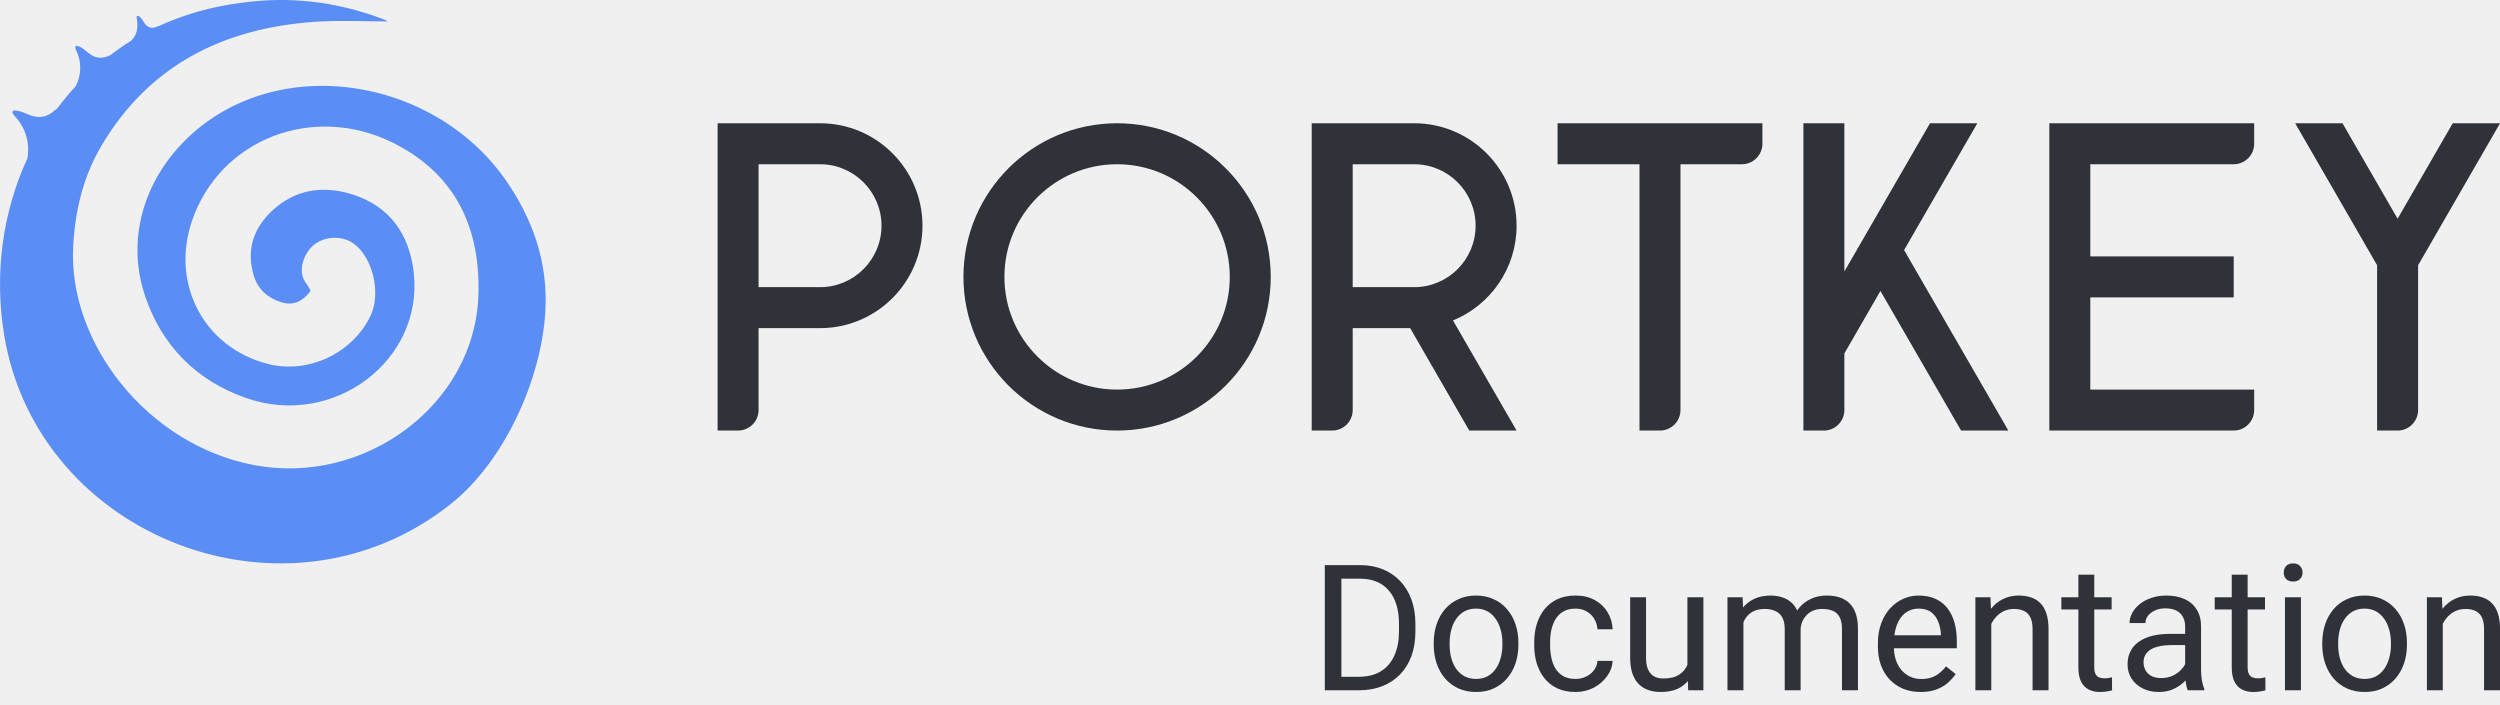
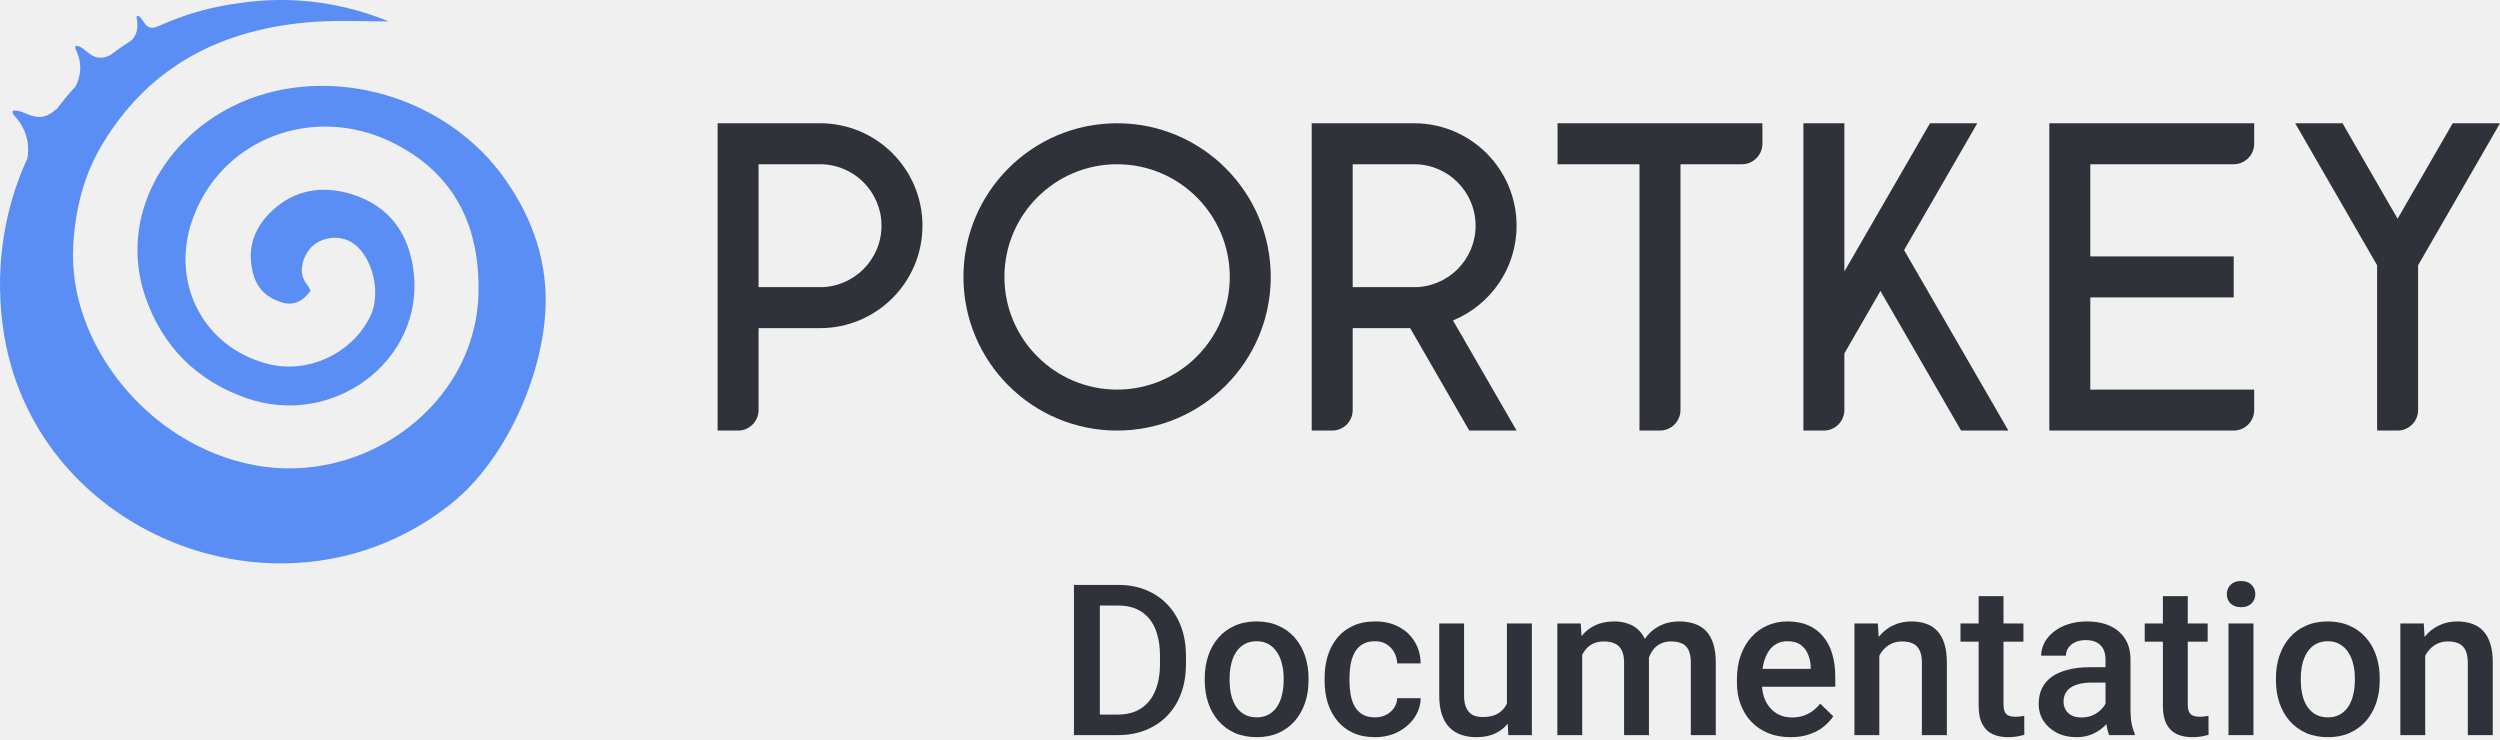
- <svg xmlns="http://www.w3.org/2000/svg" width="142" height="40" viewBox="0 0 142 40" fill="none">
-   <path d="M63.451 9.329C66.983 9.329 69.851 12.197 69.851 15.729C69.851 19.26 66.983 22.129 63.451 22.129C59.919 22.129 57.051 19.26 57.051 15.729C57.051 12.197 59.919 9.329 63.451 9.329ZM63.451 7.001C58.633 7.001 54.724 10.911 54.724 15.729C54.724 20.546 58.633 24.456 63.451 24.456C68.268 24.456 72.178 20.546 72.178 15.729C72.178 10.911 68.268 7.001 63.451 7.001Z" fill="#2F3239" />
-   <path d="M126.875 9.329C127.515 9.329 128.038 8.805 128.038 8.165V7.001H116.402V24.456H126.875C127.515 24.456 128.038 23.932 128.038 23.292V22.129H118.729V16.892H126.875V14.565H118.729V9.329H126.875Z" fill="#2F3239" />
-   <path d="M95.451 7.001H88.469V9.329H93.123V24.456H94.287C94.927 24.456 95.451 23.932 95.451 23.292V9.329H98.942C99.582 9.329 100.105 8.805 100.105 8.165V7.001H95.451Z" fill="#2F3239" />
-   <path d="M46.578 7.001H40.76V24.456H41.923C42.563 24.456 43.087 23.932 43.087 23.292V18.638H46.578C49.79 18.638 52.396 16.031 52.396 12.82C52.396 9.608 49.79 7.001 46.578 7.001ZM46.578 16.311H43.087V9.329H46.578C48.504 9.329 50.069 10.894 50.069 12.82C50.069 14.745 48.504 16.311 46.578 16.311Z" fill="#2F3239" />
-   <path d="M86.142 12.82C86.142 9.608 83.535 7.001 80.324 7.001H74.505V24.456H75.669C76.309 24.456 76.833 23.932 76.833 23.292V18.638H80.097L83.454 24.456H86.142L82.529 18.201C84.647 17.335 86.142 15.252 86.142 12.82ZM76.833 9.329H80.324C82.249 9.329 83.814 10.894 83.814 12.82C83.814 14.745 82.249 16.311 80.324 16.311H76.833V9.329Z" fill="#2F3239" />
-   <path d="M111.387 24.456H114.075L108.152 14.204L112.312 7.001H109.624L104.76 15.42V7.001H102.433V24.456H103.596C104.236 24.456 104.76 23.932 104.76 23.292V20.075L106.808 16.526L111.387 24.45V24.456Z" fill="#2F3239" />
-   <path d="M142.002 7.001H139.314L136.184 12.424L133.054 7.001H130.366L135.02 15.066V24.456H136.184C136.824 24.456 137.348 23.932 137.348 23.292V15.066L142.002 7.001Z" fill="#2F3239" />
-   <path d="M13.667 5.825C9.385 7.705 6.691 12.301 8.256 16.862C9.204 19.62 11.113 21.593 13.952 22.599C18.909 24.356 24.076 20.493 23.5 15.466C23.249 13.331 22.167 11.707 19.968 11.027C18.333 10.526 16.762 10.759 15.476 11.952C14.394 12.958 13.975 14.204 14.412 15.652C14.65 16.449 15.226 16.944 16.012 17.177C16.698 17.386 17.233 17.084 17.646 16.513C17.565 16.374 17.489 16.222 17.39 16.094C16.855 15.402 17.286 14.396 17.751 13.977C18.38 13.406 19.398 13.354 20.073 13.825C21.155 14.588 21.655 16.618 21.062 17.898C20.073 20.033 17.53 21.273 15.203 20.668C11.526 19.713 9.71 16.077 10.897 12.569C12.474 7.902 17.78 5.86 22.301 8.1C25.955 9.91 27.311 13.063 27.171 16.828C26.932 23.018 20.689 27.609 14.423 26.416C8.349 25.258 3.834 19.44 4.16 13.942C4.276 11.911 4.736 10.009 5.772 8.263C8.465 3.719 12.678 1.584 17.943 1.235C19.328 1.142 20.73 1.217 22.051 1.217C21.981 1.188 21.812 1.101 21.644 1.043C19.066 0.083 16.407 -0.226 13.684 0.164C11.997 0.374 10.432 0.833 9.018 1.479C8.995 1.479 8.96 1.491 8.925 1.508C8.291 1.782 8.18 1.159 7.953 0.967C7.732 0.787 7.761 1.014 7.761 1.014C7.953 1.927 7.47 2.294 7.406 2.34C7.005 2.59 6.621 2.858 6.249 3.143C6.237 3.143 6.225 3.143 6.22 3.155C5.341 3.556 4.974 2.876 4.573 2.672C4.142 2.457 4.305 2.812 4.305 2.812C4.835 3.865 4.375 4.766 4.288 4.912C3.916 5.313 3.566 5.738 3.235 6.18C3.2 6.204 3.165 6.221 3.124 6.256C2.263 7.036 1.588 6.419 1.059 6.302C0.471 6.174 0.803 6.558 0.803 6.558C1.891 7.676 1.548 9.014 1.548 9.014C0.157 12.039 -0.343 15.536 0.238 19.044C2.153 30.582 16.343 36.033 25.641 28.598C28.66 26.183 30.755 21.534 30.976 17.689C31.133 14.954 30.289 12.476 28.73 10.236C25.425 5.47 18.822 3.562 13.661 5.825H13.667Z" fill="#5B8EF4" />
-   <path d="M138.75 35.053V39.208H137.847V33.925H138.701L138.75 35.053ZM138.535 36.366L138.159 36.351C138.162 35.99 138.216 35.656 138.32 35.35C138.424 35.041 138.571 34.773 138.76 34.545C138.949 34.317 139.173 34.141 139.434 34.017C139.697 33.89 139.989 33.827 140.308 33.827C140.568 33.827 140.802 33.863 141.011 33.934C141.219 34.003 141.396 34.113 141.543 34.266C141.693 34.419 141.807 34.618 141.885 34.862C141.963 35.103 142.002 35.398 142.002 35.746V39.208H141.094V35.736C141.094 35.459 141.053 35.238 140.972 35.072C140.89 34.903 140.771 34.781 140.615 34.706C140.459 34.628 140.267 34.589 140.039 34.589C139.814 34.589 139.609 34.636 139.424 34.73C139.242 34.825 139.084 34.955 138.95 35.121C138.82 35.287 138.717 35.477 138.643 35.692C138.571 35.904 138.535 36.128 138.535 36.366Z" fill="#2F3239" />
-   <path d="M131.904 36.625V36.513C131.904 36.132 131.96 35.778 132.07 35.453C132.181 35.124 132.34 34.839 132.549 34.598C132.757 34.354 133.009 34.165 133.306 34.032C133.602 33.895 133.934 33.827 134.302 33.827C134.673 33.827 135.007 33.895 135.303 34.032C135.602 34.165 135.856 34.354 136.064 34.598C136.276 34.839 136.437 35.124 136.548 35.453C136.659 35.778 136.714 36.132 136.714 36.513V36.625C136.714 37.006 136.659 37.359 136.548 37.684C136.437 38.01 136.276 38.295 136.064 38.539C135.856 38.78 135.604 38.968 135.308 39.105C135.015 39.239 134.683 39.305 134.312 39.305C133.94 39.305 133.607 39.239 133.311 39.105C133.014 38.968 132.76 38.78 132.549 38.539C132.34 38.295 132.181 38.01 132.07 37.684C131.96 37.359 131.904 37.006 131.904 36.625ZM132.808 36.513V36.625C132.808 36.888 132.839 37.138 132.9 37.372C132.962 37.603 133.055 37.808 133.179 37.987C133.306 38.166 133.464 38.308 133.652 38.412C133.841 38.513 134.061 38.563 134.312 38.563C134.559 38.563 134.775 38.513 134.961 38.412C135.15 38.308 135.306 38.166 135.43 37.987C135.553 37.808 135.646 37.603 135.708 37.372C135.773 37.138 135.806 36.888 135.806 36.625V36.513C135.806 36.252 135.773 36.006 135.708 35.775C135.646 35.541 135.552 35.334 135.425 35.155C135.301 34.973 135.145 34.83 134.956 34.725C134.771 34.621 134.552 34.569 134.302 34.569C134.054 34.569 133.836 34.621 133.647 34.725C133.462 34.83 133.306 34.973 133.179 35.155C133.055 35.334 132.962 35.541 132.9 35.775C132.839 36.006 132.808 36.252 132.808 36.513Z" fill="#2F3239" />
-   <path d="M130.693 33.925V39.208H129.785V33.925H130.693ZM129.717 32.523C129.717 32.377 129.761 32.253 129.849 32.152C129.94 32.051 130.073 32.001 130.249 32.001C130.422 32.001 130.553 32.051 130.645 32.152C130.739 32.253 130.786 32.377 130.786 32.523C130.786 32.663 130.739 32.784 130.645 32.885C130.553 32.982 130.422 33.031 130.249 33.031C130.073 33.031 129.94 32.982 129.849 32.885C129.761 32.784 129.717 32.663 129.717 32.523Z" fill="#2F3239" />
-   <path d="M128.652 33.925V34.618H125.796V33.925H128.652ZM126.763 32.64H127.666V37.899C127.666 38.078 127.694 38.213 127.749 38.304C127.804 38.396 127.876 38.456 127.964 38.485C128.052 38.514 128.146 38.529 128.247 38.529C128.322 38.529 128.4 38.523 128.481 38.51C128.566 38.493 128.63 38.48 128.672 38.471L128.677 39.208C128.605 39.231 128.511 39.252 128.394 39.271C128.28 39.294 128.141 39.305 127.979 39.305C127.757 39.305 127.554 39.261 127.368 39.174C127.183 39.086 127.035 38.939 126.924 38.734C126.816 38.526 126.763 38.246 126.763 37.894V32.64Z" fill="#2F3239" />
-   <path d="M124.116 38.304V35.585C124.116 35.376 124.074 35.196 123.989 35.043C123.908 34.886 123.784 34.766 123.618 34.681C123.452 34.597 123.247 34.554 123.003 34.554C122.775 34.554 122.575 34.593 122.402 34.672C122.233 34.75 122.1 34.852 122.002 34.979C121.908 35.106 121.86 35.243 121.86 35.389H120.957C120.957 35.201 121.006 35.013 121.104 34.828C121.201 34.642 121.341 34.475 121.523 34.325C121.709 34.172 121.93 34.051 122.188 33.964C122.448 33.873 122.738 33.827 123.057 33.827C123.441 33.827 123.779 33.892 124.072 34.022C124.368 34.152 124.6 34.349 124.766 34.613C124.935 34.873 125.02 35.201 125.02 35.594V38.055C125.02 38.231 125.034 38.418 125.063 38.617C125.096 38.816 125.143 38.986 125.205 39.13V39.208H124.263C124.217 39.104 124.181 38.965 124.155 38.793C124.129 38.617 124.116 38.454 124.116 38.304ZM124.272 36.005L124.282 36.639H123.369C123.112 36.639 122.882 36.661 122.681 36.703C122.479 36.742 122.31 36.802 122.173 36.883C122.036 36.965 121.932 37.068 121.86 37.191C121.789 37.312 121.753 37.453 121.753 37.616C121.753 37.782 121.79 37.933 121.865 38.07C121.94 38.207 122.052 38.316 122.202 38.397C122.355 38.475 122.542 38.514 122.764 38.514C123.04 38.514 123.285 38.456 123.496 38.339C123.708 38.221 123.875 38.078 123.999 37.909C124.126 37.74 124.194 37.575 124.204 37.416L124.59 37.85C124.567 37.987 124.505 38.138 124.404 38.304C124.303 38.471 124.168 38.63 123.999 38.783C123.833 38.933 123.634 39.058 123.403 39.159C123.175 39.257 122.918 39.305 122.632 39.305C122.274 39.305 121.96 39.235 121.689 39.096C121.423 38.956 121.214 38.768 121.064 38.534C120.918 38.296 120.845 38.031 120.845 37.738C120.845 37.455 120.9 37.206 121.011 36.991C121.121 36.773 121.281 36.592 121.489 36.449C121.698 36.303 121.948 36.192 122.241 36.117C122.534 36.042 122.861 36.005 123.223 36.005H124.272Z" fill="#2F3239" />
-   <path d="M119.941 33.925V34.618H117.085V33.925H119.941ZM118.052 32.64H118.955V37.899C118.955 38.078 118.983 38.213 119.038 38.304C119.093 38.396 119.165 38.456 119.253 38.485C119.341 38.514 119.435 38.529 119.536 38.529C119.611 38.529 119.689 38.523 119.771 38.51C119.855 38.493 119.919 38.48 119.961 38.471L119.966 39.208C119.894 39.231 119.8 39.252 119.683 39.271C119.569 39.294 119.43 39.305 119.268 39.305C119.046 39.305 118.843 39.261 118.657 39.174C118.472 39.086 118.324 38.939 118.213 38.734C118.105 38.526 118.052 38.246 118.052 37.894V32.64Z" fill="#2F3239" />
-   <path d="M113.105 35.053V39.208H112.202V33.925H113.057L113.105 35.053ZM112.891 36.366L112.515 36.351C112.518 35.99 112.572 35.656 112.676 35.35C112.78 35.041 112.926 34.773 113.115 34.545C113.304 34.317 113.529 34.141 113.789 34.017C114.053 33.89 114.344 33.827 114.663 33.827C114.924 33.827 115.158 33.863 115.366 33.934C115.575 34.003 115.752 34.113 115.898 34.266C116.048 34.419 116.162 34.618 116.24 34.862C116.318 35.103 116.357 35.398 116.357 35.746V39.208H115.449V35.736C115.449 35.459 115.409 35.238 115.327 35.072C115.246 34.903 115.127 34.781 114.971 34.706C114.814 34.628 114.622 34.589 114.395 34.589C114.17 34.589 113.965 34.636 113.779 34.73C113.597 34.825 113.439 34.955 113.306 35.121C113.175 35.287 113.073 35.477 112.998 35.692C112.926 35.904 112.891 36.128 112.891 36.366Z" fill="#2F3239" />
-   <path d="M109.092 39.305C108.724 39.305 108.39 39.244 108.091 39.12C107.795 38.993 107.539 38.816 107.324 38.588C107.113 38.36 106.95 38.09 106.836 37.777C106.722 37.465 106.665 37.123 106.665 36.752V36.547C106.665 36.117 106.729 35.734 106.855 35.399C106.982 35.061 107.155 34.774 107.373 34.54C107.591 34.305 107.839 34.128 108.115 34.008C108.392 33.887 108.678 33.827 108.975 33.827C109.352 33.827 109.678 33.892 109.951 34.022C110.228 34.152 110.454 34.335 110.63 34.569C110.806 34.8 110.936 35.074 111.021 35.389C111.105 35.702 111.147 36.044 111.147 36.415V36.82H107.202V36.083H110.244V36.014C110.231 35.78 110.182 35.552 110.098 35.331C110.016 35.109 109.886 34.927 109.707 34.784C109.528 34.641 109.284 34.569 108.975 34.569C108.77 34.569 108.581 34.613 108.408 34.701C108.236 34.786 108.088 34.913 107.964 35.082C107.84 35.251 107.744 35.458 107.676 35.702C107.607 35.946 107.573 36.228 107.573 36.547V36.752C107.573 37.002 107.607 37.238 107.676 37.46C107.747 37.678 107.85 37.87 107.983 38.036C108.12 38.202 108.285 38.332 108.477 38.426C108.672 38.521 108.893 38.568 109.141 38.568C109.46 38.568 109.73 38.503 109.951 38.373C110.173 38.243 110.366 38.068 110.532 37.85L111.079 38.285C110.965 38.457 110.82 38.622 110.645 38.778C110.469 38.934 110.252 39.061 109.995 39.159C109.741 39.257 109.44 39.305 109.092 39.305Z" fill="#2F3239" />
-   <path d="M99.028 34.974V39.208H98.12V33.925H98.98L99.028 34.974ZM98.843 36.366L98.423 36.351C98.426 35.99 98.473 35.656 98.564 35.35C98.656 35.041 98.791 34.773 98.97 34.545C99.149 34.317 99.372 34.141 99.639 34.017C99.906 33.89 100.215 33.827 100.566 33.827C100.814 33.827 101.042 33.863 101.25 33.934C101.458 34.003 101.639 34.112 101.792 34.261C101.945 34.411 102.064 34.603 102.148 34.838C102.233 35.072 102.275 35.355 102.275 35.687V39.208H101.372V35.731C101.372 35.455 101.325 35.233 101.23 35.067C101.139 34.901 101.009 34.781 100.84 34.706C100.671 34.628 100.472 34.589 100.244 34.589C99.977 34.589 99.754 34.636 99.575 34.73C99.396 34.825 99.253 34.955 99.145 35.121C99.038 35.287 98.96 35.477 98.911 35.692C98.866 35.904 98.843 36.128 98.843 36.366ZM102.266 35.868L101.66 36.053C101.663 35.764 101.711 35.485 101.802 35.218C101.896 34.952 102.031 34.714 102.207 34.506C102.386 34.297 102.606 34.133 102.866 34.013C103.127 33.889 103.424 33.827 103.76 33.827C104.043 33.827 104.294 33.864 104.512 33.939C104.733 34.014 104.919 34.13 105.068 34.286C105.221 34.439 105.337 34.636 105.415 34.877C105.493 35.118 105.532 35.404 105.532 35.736V39.208H104.624V35.726C104.624 35.43 104.577 35.201 104.482 35.038C104.391 34.872 104.261 34.756 104.092 34.691C103.926 34.623 103.727 34.589 103.496 34.589C103.298 34.589 103.122 34.623 102.969 34.691C102.816 34.76 102.687 34.854 102.583 34.974C102.479 35.092 102.399 35.227 102.344 35.38C102.292 35.533 102.266 35.695 102.266 35.868Z" fill="#2F3239" />
-   <path d="M95.845 37.987V33.925H96.753V39.208H95.889L95.845 37.987ZM96.016 36.874L96.392 36.864C96.392 37.216 96.354 37.541 96.279 37.841C96.208 38.137 96.091 38.394 95.928 38.612C95.765 38.83 95.552 39.001 95.288 39.125C95.024 39.245 94.704 39.305 94.326 39.305C94.069 39.305 93.833 39.268 93.618 39.193C93.407 39.118 93.224 39.003 93.071 38.846C92.918 38.69 92.799 38.487 92.715 38.236C92.633 37.985 92.593 37.684 92.593 37.333V33.925H93.496V37.343C93.496 37.58 93.522 37.777 93.574 37.933C93.63 38.086 93.703 38.208 93.794 38.3C93.888 38.388 93.993 38.449 94.106 38.485C94.224 38.521 94.344 38.539 94.468 38.539C94.852 38.539 95.156 38.466 95.381 38.319C95.606 38.169 95.767 37.969 95.864 37.718C95.965 37.465 96.016 37.183 96.016 36.874Z" fill="#2F3239" />
-   <path d="M89.492 38.563C89.707 38.563 89.906 38.519 90.088 38.431C90.27 38.343 90.42 38.223 90.537 38.07C90.654 37.914 90.721 37.736 90.737 37.538H91.597C91.58 37.85 91.475 38.142 91.279 38.412C91.087 38.679 90.835 38.895 90.522 39.061C90.21 39.224 89.867 39.305 89.492 39.305C89.095 39.305 88.748 39.235 88.452 39.096C88.159 38.956 87.915 38.763 87.72 38.519C87.528 38.275 87.383 37.995 87.285 37.679C87.191 37.36 87.144 37.023 87.144 36.669V36.464C87.144 36.109 87.191 35.773 87.285 35.458C87.383 35.139 87.528 34.857 87.72 34.613C87.915 34.369 88.159 34.177 88.452 34.037C88.748 33.897 89.095 33.827 89.492 33.827C89.906 33.827 90.267 33.911 90.576 34.081C90.885 34.247 91.128 34.475 91.304 34.764C91.483 35.051 91.58 35.376 91.597 35.741H90.737C90.721 35.523 90.659 35.326 90.552 35.15C90.448 34.974 90.304 34.834 90.122 34.73C89.943 34.623 89.733 34.569 89.492 34.569C89.216 34.569 88.983 34.624 88.794 34.735C88.608 34.843 88.46 34.989 88.35 35.175C88.242 35.357 88.164 35.56 88.115 35.785C88.07 36.006 88.047 36.233 88.047 36.464V36.669C88.047 36.9 88.07 37.128 88.115 37.352C88.161 37.577 88.237 37.78 88.345 37.963C88.455 38.145 88.603 38.291 88.789 38.402C88.978 38.51 89.212 38.563 89.492 38.563Z" fill="#2F3239" />
-   <path d="M81.436 36.625V36.513C81.436 36.132 81.491 35.778 81.602 35.453C81.712 35.124 81.872 34.839 82.08 34.598C82.288 34.354 82.541 34.165 82.837 34.032C83.133 33.895 83.465 33.827 83.833 33.827C84.204 33.827 84.538 33.895 84.834 34.032C85.133 34.165 85.387 34.354 85.596 34.598C85.807 34.839 85.968 35.124 86.079 35.453C86.19 35.778 86.245 36.132 86.245 36.513V36.625C86.245 37.006 86.19 37.359 86.079 37.684C85.968 38.01 85.807 38.295 85.596 38.539C85.387 38.78 85.135 38.968 84.839 39.105C84.546 39.239 84.214 39.305 83.843 39.305C83.472 39.305 83.138 39.239 82.842 39.105C82.546 38.968 82.292 38.78 82.08 38.539C81.872 38.295 81.712 38.01 81.602 37.684C81.491 37.359 81.436 37.006 81.436 36.625ZM82.339 36.513V36.625C82.339 36.888 82.37 37.138 82.432 37.372C82.493 37.603 82.586 37.808 82.71 37.987C82.837 38.166 82.995 38.308 83.184 38.412C83.372 38.513 83.592 38.563 83.843 38.563C84.09 38.563 84.307 38.513 84.492 38.412C84.681 38.308 84.837 38.166 84.961 37.987C85.085 37.808 85.177 37.603 85.239 37.372C85.304 37.138 85.337 36.888 85.337 36.625V36.513C85.337 36.252 85.304 36.006 85.239 35.775C85.177 35.541 85.083 35.334 84.956 35.155C84.832 34.973 84.676 34.83 84.487 34.725C84.302 34.621 84.084 34.569 83.833 34.569C83.586 34.569 83.368 34.621 83.179 34.725C82.993 34.83 82.837 34.973 82.71 35.155C82.586 35.334 82.493 35.541 82.432 35.775C82.37 36.006 82.339 36.252 82.339 36.513Z" fill="#2F3239" />
-   <path d="M77.173 39.208H75.689L75.698 38.441H77.173C77.681 38.441 78.104 38.335 78.442 38.124C78.781 37.909 79.035 37.609 79.204 37.225C79.377 36.838 79.463 36.386 79.463 35.868V35.433C79.463 35.026 79.414 34.665 79.316 34.349C79.219 34.03 79.076 33.762 78.887 33.544C78.698 33.322 78.467 33.155 78.193 33.041C77.923 32.927 77.612 32.87 77.261 32.87H75.659V32.098H77.261C77.726 32.098 78.151 32.176 78.535 32.333C78.919 32.486 79.25 32.709 79.526 33.002C79.806 33.291 80.021 33.643 80.171 34.056C80.321 34.467 80.395 34.929 80.395 35.443V35.868C80.395 36.382 80.321 36.846 80.171 37.26C80.021 37.67 79.805 38.02 79.522 38.309C79.242 38.599 78.903 38.822 78.506 38.978C78.112 39.131 77.668 39.208 77.173 39.208ZM76.191 32.098V39.208H75.249V32.098H76.191Z" fill="#2F3239" />
+ <svg xmlns="http://www.w3.org/2000/svg" width="142" height="42" viewBox="0 0 142 42" fill="none">
+   <g clip-path="url(#clip0_7286_6901)">
+     <path d="M63.451 9.329C66.983 9.329 69.851 12.197 69.851 15.729C69.851 19.26 66.983 22.129 63.451 22.129C59.919 22.129 57.051 19.26 57.051 15.729C57.051 12.197 59.919 9.329 63.451 9.329ZM63.451 7.001C58.633 7.001 54.724 10.911 54.724 15.729C54.724 20.546 58.633 24.456 63.451 24.456C68.268 24.456 72.178 20.546 72.178 15.729C72.178 10.911 68.268 7.001 63.451 7.001Z" fill="#2F3239" />
+     <path d="M126.875 9.329C127.515 9.329 128.038 8.805 128.038 8.165V7.001H116.402V24.456H126.875C127.515 24.456 128.038 23.932 128.038 23.292V22.129H118.729V16.892H126.875V14.565H118.729V9.329H126.875Z" fill="#2F3239" />
+     <path d="M95.451 7.001H88.469V9.329H93.123V24.456H94.287C94.927 24.456 95.451 23.932 95.451 23.292V9.329H98.942C99.582 9.329 100.105 8.805 100.105 8.165V7.001H95.451Z" fill="#2F3239" />
+     <path d="M46.578 7.001H40.76V24.456H41.923C42.563 24.456 43.087 23.932 43.087 23.292V18.638H46.578C49.79 18.638 52.396 16.031 52.396 12.82C52.396 9.608 49.79 7.001 46.578 7.001ZM46.578 16.311H43.087V9.329H46.578C48.504 9.329 50.069 10.894 50.069 12.82C50.069 14.745 48.504 16.311 46.578 16.311Z" fill="#2F3239" />
+     <path d="M86.142 12.82C86.142 9.608 83.535 7.001 80.324 7.001H74.505V24.456H75.669C76.309 24.456 76.833 23.932 76.833 23.292V18.638H80.097L83.454 24.456H86.142L82.529 18.201C84.647 17.335 86.142 15.252 86.142 12.82ZM76.833 9.329H80.324C82.249 9.329 83.814 10.894 83.814 12.82C83.814 14.745 82.249 16.311 80.324 16.311H76.833V9.329Z" fill="#2F3239" />
+     <path d="M111.387 24.456H114.075L108.152 14.204L112.312 7.001H109.624L104.76 15.42V7.001H102.433V24.456H103.596C104.236 24.456 104.76 23.932 104.76 23.292V20.075L106.808 16.526L111.387 24.45V24.456Z" fill="#2F3239" />
+     <path d="M142.002 7.001H139.314L136.184 12.424L133.054 7.001H130.366L135.02 15.066V24.456H136.184C136.824 24.456 137.348 23.932 137.348 23.292V15.066L142.002 7.001Z" fill="#2F3239" />
+     <path d="M13.667 5.825C9.385 7.705 6.691 12.301 8.256 16.862C9.204 19.62 11.113 21.593 13.952 22.599C18.909 24.356 24.076 20.493 23.5 15.466C23.249 13.331 22.167 11.707 19.968 11.027C18.333 10.526 16.762 10.759 15.476 11.952C14.394 12.958 13.975 14.204 14.412 15.652C14.65 16.449 15.226 16.944 16.012 17.177C16.698 17.386 17.233 17.084 17.646 16.513C17.565 16.374 17.489 16.222 17.39 16.094C16.855 15.402 17.286 14.396 17.751 13.977C18.38 13.406 19.398 13.354 20.073 13.825C21.155 14.588 21.655 16.618 21.062 17.898C20.073 20.033 17.53 21.273 15.203 20.668C11.526 19.713 9.71 16.077 10.897 12.569C12.474 7.902 17.78 5.86 22.301 8.1C25.955 9.91 27.311 13.063 27.171 16.828C26.932 23.018 20.689 27.609 14.423 26.416C8.349 25.258 3.834 19.44 4.16 13.942C4.276 11.911 4.736 10.009 5.772 8.263C8.465 3.719 12.678 1.584 17.943 1.235C19.328 1.142 20.73 1.217 22.051 1.217C21.981 1.188 21.812 1.101 21.644 1.043C19.066 0.083 16.407 -0.226 13.684 0.164C11.997 0.374 10.432 0.833 9.018 1.479C8.995 1.479 8.96 1.491 8.925 1.508C8.291 1.782 8.18 1.159 7.953 0.967C7.732 0.787 7.761 1.014 7.761 1.014C7.953 1.927 7.47 2.294 7.406 2.34C7.005 2.59 6.621 2.858 6.249 3.143C6.237 3.143 6.225 3.143 6.22 3.155C5.341 3.556 4.974 2.876 4.573 2.672C4.142 2.457 4.305 2.812 4.305 2.812C4.835 3.865 4.375 4.766 4.288 4.912C3.916 5.313 3.566 5.738 3.235 6.18C3.2 6.204 3.165 6.221 3.124 6.256C2.263 7.036 1.588 6.419 1.059 6.302C0.471 6.174 0.803 6.558 0.803 6.558C1.891 7.676 1.548 9.014 1.548 9.014C0.157 12.039 -0.343 15.536 0.238 19.044C2.153 30.582 16.343 36.033 25.641 28.598C28.66 26.183 30.755 21.534 30.976 17.689C31.133 14.954 30.289 12.476 28.73 10.236C25.425 5.47 18.822 3.562 13.661 5.825H13.667Z" fill="#5B8EF4" />
+     <path d="M137.752 36.768V41.754H136.34V35.414H137.67L137.752 36.768ZM137.5 38.35L137.043 38.344C137.047 37.895 137.109 37.482 137.23 37.107C137.355 36.732 137.527 36.41 137.746 36.141C137.969 35.871 138.234 35.664 138.543 35.52C138.852 35.371 139.195 35.297 139.574 35.297C139.879 35.297 140.154 35.34 140.4 35.426C140.65 35.508 140.863 35.643 141.039 35.83C141.219 36.018 141.355 36.262 141.449 36.562C141.543 36.859 141.59 37.225 141.59 37.658V41.754H140.172V37.652C140.172 37.348 140.127 37.107 140.037 36.932C139.951 36.752 139.824 36.625 139.656 36.551C139.492 36.473 139.287 36.434 139.041 36.434C138.799 36.434 138.582 36.484 138.391 36.586C138.199 36.688 138.037 36.826 137.904 37.002C137.775 37.178 137.676 37.381 137.605 37.611C137.535 37.842 137.5 38.088 137.5 38.35Z" fill="#2F3239" />
+     <path d="M129.273 38.654V38.52C129.273 38.062 129.34 37.639 129.473 37.248C129.605 36.853 129.797 36.512 130.047 36.223C130.301 35.93 130.609 35.703 130.973 35.543C131.34 35.379 131.754 35.297 132.215 35.297C132.68 35.297 133.094 35.379 133.457 35.543C133.824 35.703 134.135 35.93 134.389 36.223C134.643 36.512 134.836 36.853 134.969 37.248C135.102 37.639 135.168 38.062 135.168 38.52V38.654C135.168 39.111 135.102 39.535 134.969 39.926C134.836 40.316 134.643 40.658 134.389 40.951C134.135 41.24 133.826 41.467 133.463 41.631C133.1 41.791 132.688 41.871 132.227 41.871C131.762 41.871 131.346 41.791 130.979 41.631C130.615 41.467 130.307 41.24 130.053 40.951C129.799 40.658 129.605 40.316 129.473 39.926C129.34 39.535 129.273 39.111 129.273 38.654ZM130.686 38.52V38.654C130.686 38.94 130.715 39.209 130.773 39.463C130.832 39.717 130.924 39.94 131.049 40.131C131.174 40.322 131.334 40.473 131.529 40.582C131.725 40.691 131.957 40.746 132.227 40.746C132.488 40.746 132.715 40.691 132.906 40.582C133.102 40.473 133.262 40.322 133.387 40.131C133.512 39.94 133.604 39.717 133.662 39.463C133.725 39.209 133.756 38.94 133.756 38.654V38.52C133.756 38.238 133.725 37.973 133.662 37.723C133.604 37.469 133.51 37.244 133.381 37.049C133.256 36.853 133.096 36.701 132.9 36.592C132.709 36.478 132.48 36.422 132.215 36.422C131.949 36.422 131.719 36.478 131.523 36.592C131.332 36.701 131.174 36.853 131.049 37.049C130.924 37.244 130.832 37.469 130.773 37.723C130.715 37.973 130.686 38.238 130.686 38.52Z" fill="#2F3239" />
+     <path d="M127.996 35.414V41.754H126.578V35.414H127.996ZM126.484 33.75C126.484 33.535 126.555 33.357 126.695 33.217C126.84 33.072 127.039 33 127.293 33C127.543 33 127.74 33.072 127.885 33.217C128.029 33.357 128.102 33.535 128.102 33.75C128.102 33.961 128.029 34.137 127.885 34.277C127.74 34.418 127.543 34.488 127.293 34.488C127.039 34.488 126.84 34.418 126.695 34.277C126.555 34.137 126.484 33.961 126.484 33.75Z" fill="#2F3239" />
+     <path d="M125.395 35.414V36.445H121.82V35.414H125.395ZM122.852 33.861H124.264V40.002C124.264 40.197 124.291 40.348 124.346 40.453C124.404 40.555 124.484 40.623 124.586 40.658C124.688 40.693 124.807 40.711 124.943 40.711C125.041 40.711 125.135 40.705 125.225 40.693C125.314 40.682 125.387 40.67 125.441 40.658L125.447 41.736C125.33 41.772 125.193 41.803 125.037 41.83C124.885 41.857 124.709 41.871 124.51 41.871C124.186 41.871 123.898 41.815 123.648 41.701C123.398 41.584 123.203 41.395 123.062 41.133C122.922 40.871 122.852 40.523 122.852 40.09V33.861Z" fill="#2F3239" />
+     <path d="M119.594 40.482V37.459C119.594 37.232 119.553 37.037 119.471 36.873C119.389 36.709 119.264 36.582 119.096 36.492C118.932 36.402 118.725 36.357 118.475 36.357C118.244 36.357 118.045 36.397 117.877 36.475C117.709 36.553 117.578 36.658 117.484 36.791C117.391 36.924 117.344 37.074 117.344 37.242H115.938C115.938 36.992 115.998 36.75 116.119 36.516C116.24 36.281 116.416 36.072 116.646 35.889C116.877 35.705 117.152 35.56 117.473 35.455C117.793 35.35 118.152 35.297 118.551 35.297C119.027 35.297 119.449 35.377 119.816 35.537C120.188 35.697 120.479 35.94 120.689 36.264C120.904 36.584 121.012 36.986 121.012 37.471V40.289C121.012 40.578 121.031 40.838 121.07 41.068C121.113 41.295 121.174 41.492 121.252 41.66V41.754H119.805C119.738 41.602 119.686 41.408 119.646 41.174C119.611 40.935 119.594 40.705 119.594 40.482ZM119.799 37.898L119.811 38.772H118.797C118.535 38.772 118.305 38.797 118.105 38.848C117.906 38.895 117.74 38.965 117.607 39.059C117.475 39.152 117.375 39.266 117.309 39.398C117.242 39.531 117.209 39.682 117.209 39.85C117.209 40.018 117.248 40.172 117.326 40.312C117.404 40.449 117.518 40.557 117.666 40.635C117.818 40.713 118.002 40.752 118.217 40.752C118.506 40.752 118.758 40.693 118.973 40.576C119.191 40.455 119.363 40.309 119.488 40.137C119.613 39.961 119.68 39.795 119.688 39.639L120.145 40.266C120.098 40.426 120.018 40.598 119.904 40.781C119.791 40.965 119.643 41.141 119.459 41.309C119.279 41.473 119.062 41.607 118.809 41.713C118.559 41.818 118.27 41.871 117.941 41.871C117.527 41.871 117.158 41.789 116.834 41.625C116.51 41.457 116.256 41.232 116.072 40.951C115.889 40.666 115.797 40.344 115.797 39.984C115.797 39.648 115.859 39.352 115.984 39.094C116.113 38.832 116.301 38.613 116.547 38.438C116.797 38.262 117.102 38.129 117.461 38.039C117.82 37.945 118.23 37.898 118.691 37.898H119.799Z" fill="#2F3239" />
+     <path d="M114.93 35.414V36.445H111.355V35.414H114.93ZM112.387 33.861H113.799V40.002C113.799 40.197 113.826 40.348 113.881 40.453C113.939 40.555 114.02 40.623 114.121 40.658C114.223 40.693 114.342 40.711 114.479 40.711C114.576 40.711 114.67 40.705 114.76 40.693C114.85 40.682 114.922 40.67 114.977 40.658L114.982 41.736C114.865 41.772 114.729 41.803 114.572 41.83C114.42 41.857 114.244 41.871 114.045 41.871C113.721 41.871 113.434 41.815 113.184 41.701C112.934 41.584 112.738 41.395 112.598 41.133C112.457 40.871 112.387 40.523 112.387 40.09V33.861Z" fill="#2F3239" />
+     <path d="M106.744 36.768V41.754H105.332V35.414H106.662L106.744 36.768ZM106.492 38.35L106.035 38.344C106.039 37.895 106.102 37.482 106.223 37.107C106.348 36.732 106.52 36.41 106.738 36.141C106.961 35.871 107.227 35.664 107.535 35.52C107.844 35.371 108.188 35.297 108.566 35.297C108.871 35.297 109.146 35.34 109.393 35.426C109.643 35.508 109.855 35.643 110.031 35.83C110.211 36.018 110.348 36.262 110.441 36.562C110.535 36.859 110.582 37.225 110.582 37.658V41.754H109.164V37.652C109.164 37.348 109.119 37.107 109.029 36.932C108.943 36.752 108.816 36.625 108.648 36.551C108.484 36.473 108.279 36.434 108.033 36.434C107.791 36.434 107.574 36.484 107.383 36.586C107.191 36.688 107.029 36.826 106.896 37.002C106.768 37.178 106.668 37.381 106.598 37.611C106.527 37.842 106.492 38.088 106.492 38.35Z" fill="#2F3239" />
+     <path d="M101.705 41.871C101.236 41.871 100.812 41.795 100.434 41.643C100.059 41.486 99.738 41.27 99.473 40.992C99.211 40.715 99.01 40.389 98.869 40.014C98.728 39.639 98.658 39.234 98.658 38.801V38.566C98.658 38.07 98.731 37.621 98.875 37.219C99.019 36.816 99.221 36.473 99.478 36.188C99.736 35.898 100.041 35.678 100.393 35.525C100.744 35.373 101.125 35.297 101.535 35.297C101.988 35.297 102.385 35.373 102.725 35.525C103.064 35.678 103.346 35.893 103.568 36.17C103.795 36.443 103.963 36.77 104.072 37.148C104.186 37.527 104.242 37.945 104.242 38.402V39.006H99.344V37.992H102.848V37.881C102.84 37.627 102.789 37.389 102.695 37.166C102.605 36.943 102.467 36.764 102.279 36.627C102.092 36.49 101.842 36.422 101.529 36.422C101.295 36.422 101.086 36.473 100.902 36.574C100.723 36.672 100.572 36.815 100.451 37.002C100.33 37.19 100.236 37.416 100.17 37.682C100.107 37.943 100.076 38.238 100.076 38.566V38.801C100.076 39.078 100.113 39.336 100.188 39.574C100.266 39.809 100.379 40.014 100.527 40.19C100.676 40.365 100.855 40.504 101.066 40.605C101.277 40.703 101.518 40.752 101.787 40.752C102.127 40.752 102.43 40.684 102.695 40.547C102.961 40.41 103.191 40.217 103.387 39.967L104.131 40.688C103.994 40.887 103.816 41.078 103.598 41.262C103.379 41.441 103.111 41.588 102.795 41.701C102.482 41.815 102.119 41.871 101.705 41.871Z" fill="#2F3239" />
+     <path d="M89.869 36.703V41.754H88.457V35.414H89.787L89.869 36.703ZM89.641 38.35L89.16 38.344C89.16 37.906 89.215 37.502 89.324 37.131C89.434 36.76 89.594 36.438 89.805 36.164C90.016 35.887 90.277 35.674 90.59 35.525C90.906 35.373 91.272 35.297 91.686 35.297C91.975 35.297 92.238 35.34 92.477 35.426C92.719 35.508 92.928 35.639 93.103 35.818C93.283 35.998 93.42 36.228 93.514 36.51C93.611 36.791 93.66 37.131 93.66 37.529V41.754H92.248V37.652C92.248 37.344 92.201 37.102 92.107 36.926C92.018 36.75 91.887 36.625 91.715 36.551C91.547 36.473 91.346 36.434 91.111 36.434C90.846 36.434 90.619 36.484 90.432 36.586C90.248 36.688 90.098 36.826 89.981 37.002C89.863 37.178 89.777 37.381 89.723 37.611C89.668 37.842 89.641 38.088 89.641 38.35ZM93.572 37.975L92.91 38.121C92.91 37.738 92.963 37.377 93.068 37.037C93.178 36.693 93.336 36.393 93.543 36.135C93.754 35.873 94.014 35.668 94.322 35.52C94.631 35.371 94.984 35.297 95.383 35.297C95.707 35.297 95.996 35.342 96.25 35.432C96.508 35.518 96.727 35.654 96.906 35.842C97.086 36.029 97.223 36.273 97.316 36.574C97.41 36.871 97.457 37.23 97.457 37.652V41.754H96.039V37.647C96.039 37.326 95.992 37.078 95.898 36.902C95.809 36.727 95.68 36.605 95.512 36.539C95.344 36.469 95.143 36.434 94.908 36.434C94.689 36.434 94.496 36.475 94.328 36.557C94.164 36.635 94.025 36.746 93.912 36.891C93.799 37.031 93.713 37.193 93.654 37.377C93.6 37.56 93.572 37.76 93.572 37.975Z" fill="#2F3239" />
+     <path d="M85.592 40.26V35.414H87.01V41.754H85.674L85.592 40.26ZM85.791 38.941L86.266 38.93C86.266 39.355 86.219 39.748 86.125 40.107C86.031 40.463 85.887 40.773 85.691 41.039C85.496 41.301 85.246 41.506 84.941 41.654C84.637 41.799 84.272 41.871 83.846 41.871C83.537 41.871 83.254 41.826 82.996 41.736C82.738 41.647 82.516 41.508 82.328 41.32C82.144 41.133 82.002 40.889 81.9 40.588C81.799 40.287 81.748 39.928 81.748 39.51V35.414H83.16V39.522C83.16 39.752 83.188 39.945 83.242 40.102C83.297 40.254 83.371 40.377 83.465 40.471C83.559 40.565 83.668 40.631 83.793 40.67C83.918 40.709 84.051 40.728 84.191 40.728C84.594 40.728 84.91 40.65 85.141 40.494C85.375 40.334 85.541 40.119 85.639 39.85C85.74 39.58 85.791 39.277 85.791 38.941Z" fill="#2F3239" />
+     <path d="M78.098 40.746C78.328 40.746 78.535 40.701 78.719 40.611C78.906 40.518 79.057 40.389 79.17 40.225C79.287 40.06 79.352 39.871 79.363 39.656H80.693C80.686 40.066 80.564 40.44 80.33 40.775C80.096 41.111 79.785 41.379 79.398 41.578C79.012 41.773 78.584 41.871 78.115 41.871C77.631 41.871 77.209 41.789 76.85 41.625C76.49 41.457 76.191 41.227 75.953 40.934C75.715 40.641 75.535 40.303 75.414 39.92C75.297 39.537 75.238 39.127 75.238 38.69V38.484C75.238 38.047 75.297 37.637 75.414 37.254C75.535 36.867 75.715 36.527 75.953 36.234C76.191 35.941 76.49 35.713 76.85 35.549C77.209 35.381 77.629 35.297 78.109 35.297C78.617 35.297 79.062 35.398 79.445 35.602C79.828 35.801 80.129 36.08 80.348 36.44C80.57 36.795 80.686 37.209 80.693 37.682H79.363C79.352 37.447 79.293 37.236 79.188 37.049C79.086 36.857 78.941 36.705 78.754 36.592C78.57 36.478 78.35 36.422 78.092 36.422C77.807 36.422 77.57 36.48 77.383 36.598C77.195 36.711 77.049 36.867 76.943 37.066C76.838 37.262 76.762 37.482 76.715 37.728C76.672 37.971 76.65 38.223 76.65 38.484V38.69C76.65 38.951 76.672 39.205 76.715 39.451C76.758 39.697 76.832 39.918 76.938 40.113C77.047 40.305 77.195 40.459 77.383 40.576C77.57 40.69 77.809 40.746 78.098 40.746Z" fill="#2F3239" />
+     <path d="M68.43 38.654V38.52C68.43 38.062 68.496 37.639 68.629 37.248C68.762 36.853 68.953 36.512 69.203 36.223C69.457 35.93 69.766 35.703 70.129 35.543C70.496 35.379 70.91 35.297 71.371 35.297C71.836 35.297 72.25 35.379 72.613 35.543C72.981 35.703 73.291 35.93 73.545 36.223C73.799 36.512 73.992 36.853 74.125 37.248C74.258 37.639 74.324 38.062 74.324 38.52V38.654C74.324 39.111 74.258 39.535 74.125 39.926C73.992 40.316 73.799 40.658 73.545 40.951C73.291 41.24 72.982 41.467 72.619 41.631C72.256 41.791 71.844 41.871 71.383 41.871C70.918 41.871 70.502 41.791 70.135 41.631C69.772 41.467 69.463 41.24 69.209 40.951C68.955 40.658 68.762 40.316 68.629 39.926C68.496 39.535 68.43 39.111 68.43 38.654ZM69.842 38.52V38.654C69.842 38.94 69.871 39.209 69.93 39.463C69.988 39.717 70.08 39.94 70.205 40.131C70.33 40.322 70.49 40.473 70.686 40.582C70.881 40.691 71.113 40.746 71.383 40.746C71.644 40.746 71.871 40.691 72.062 40.582C72.258 40.473 72.418 40.322 72.543 40.131C72.668 39.94 72.76 39.717 72.818 39.463C72.881 39.209 72.912 38.94 72.912 38.654V38.52C72.912 38.238 72.881 37.973 72.818 37.723C72.76 37.469 72.666 37.244 72.537 37.049C72.412 36.853 72.252 36.701 72.057 36.592C71.865 36.478 71.637 36.422 71.371 36.422C71.106 36.422 70.875 36.478 70.68 36.592C70.488 36.701 70.33 36.853 70.205 37.049C70.08 37.244 69.988 37.469 69.93 37.723C69.871 37.973 69.842 38.238 69.842 38.52Z" fill="#2F3239" />
+     <path d="M63.478 41.754H61.656L61.668 40.588H63.478C64.006 40.588 64.447 40.473 64.803 40.242C65.162 40.012 65.432 39.682 65.611 39.252C65.795 38.822 65.887 38.31 65.887 37.717V37.254C65.887 36.793 65.834 36.385 65.728 36.029C65.627 35.674 65.475 35.375 65.272 35.133C65.072 34.891 64.826 34.707 64.533 34.582C64.244 34.457 63.91 34.395 63.531 34.395H61.621V33.223H63.531C64.098 33.223 64.615 33.318 65.084 33.51C65.553 33.697 65.957 33.969 66.297 34.324C66.641 34.68 66.904 35.105 67.088 35.602C67.272 36.098 67.363 36.652 67.363 37.266V37.717C67.363 38.33 67.272 38.885 67.088 39.381C66.904 39.877 66.641 40.303 66.297 40.658C65.953 41.01 65.543 41.281 65.066 41.473C64.594 41.66 64.064 41.754 63.478 41.754ZM62.471 33.223V41.754H61V33.223H62.471Z" fill="#2F3239" />
+   </g>
+   <defs>
+     <clipPath id="clip0_7286_6901">
+       <rect width="142.002" height="42" fill="white" />
+     </clipPath>
+   </defs>
</svg>
